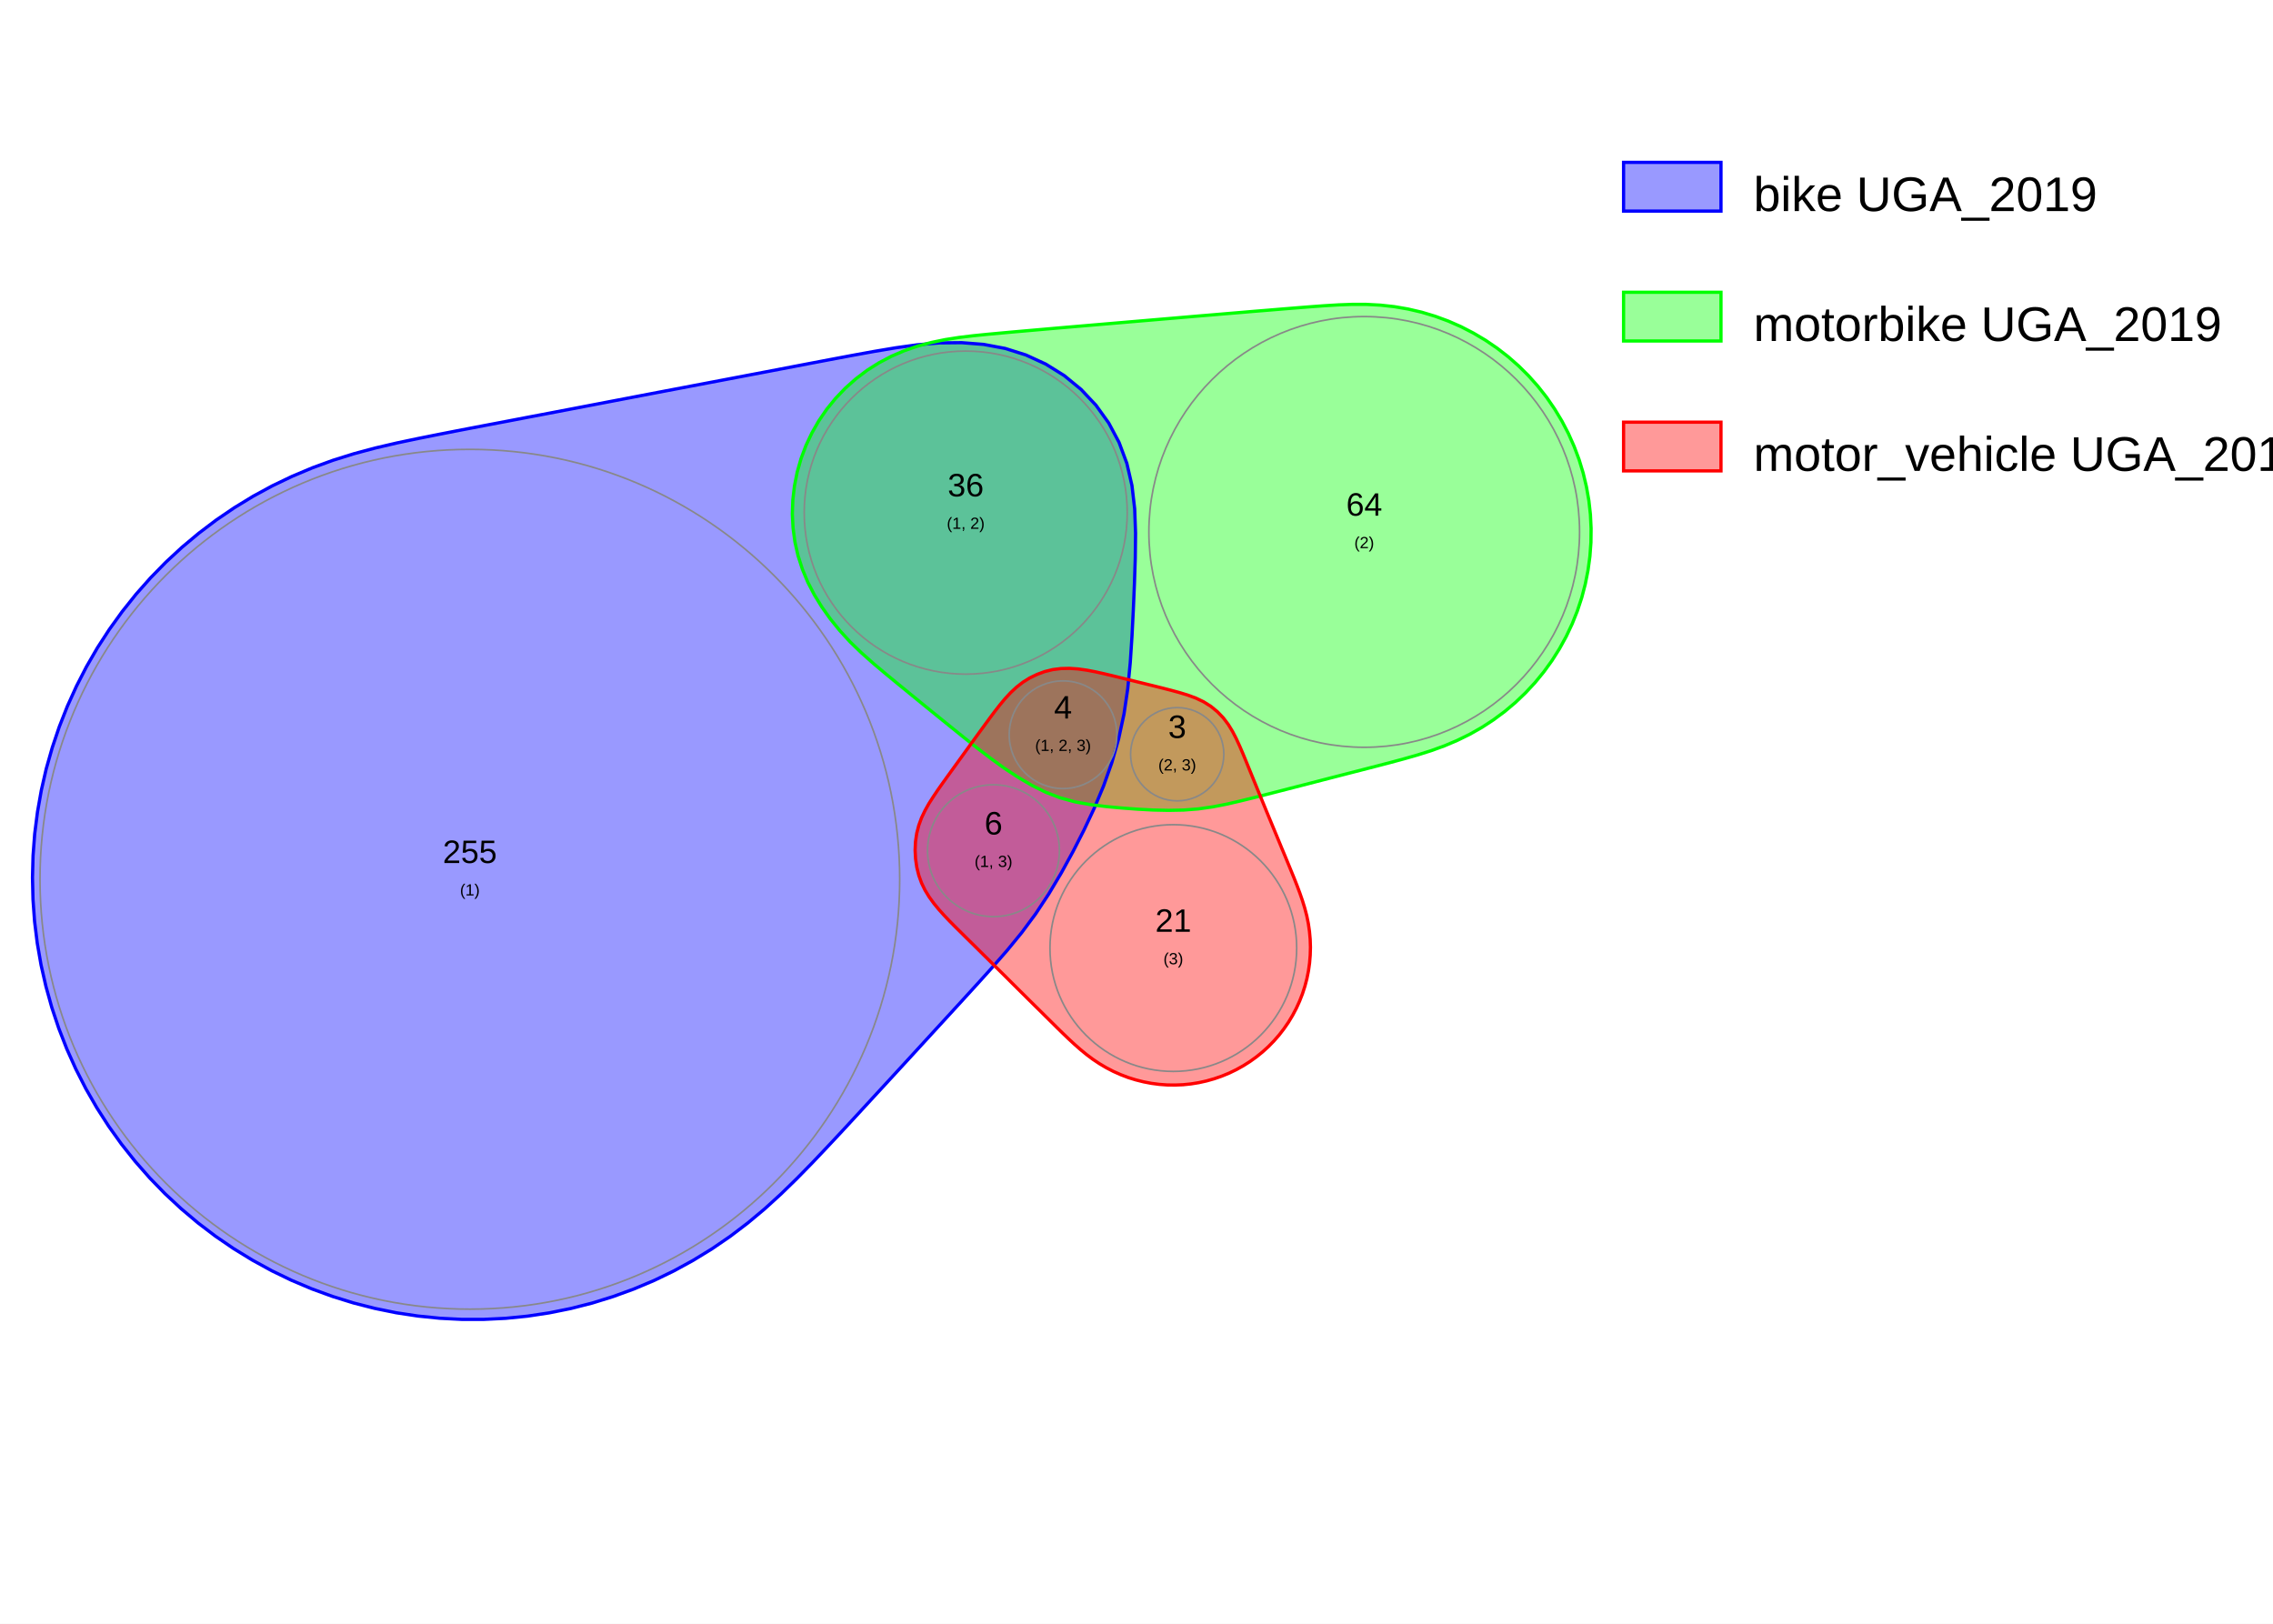
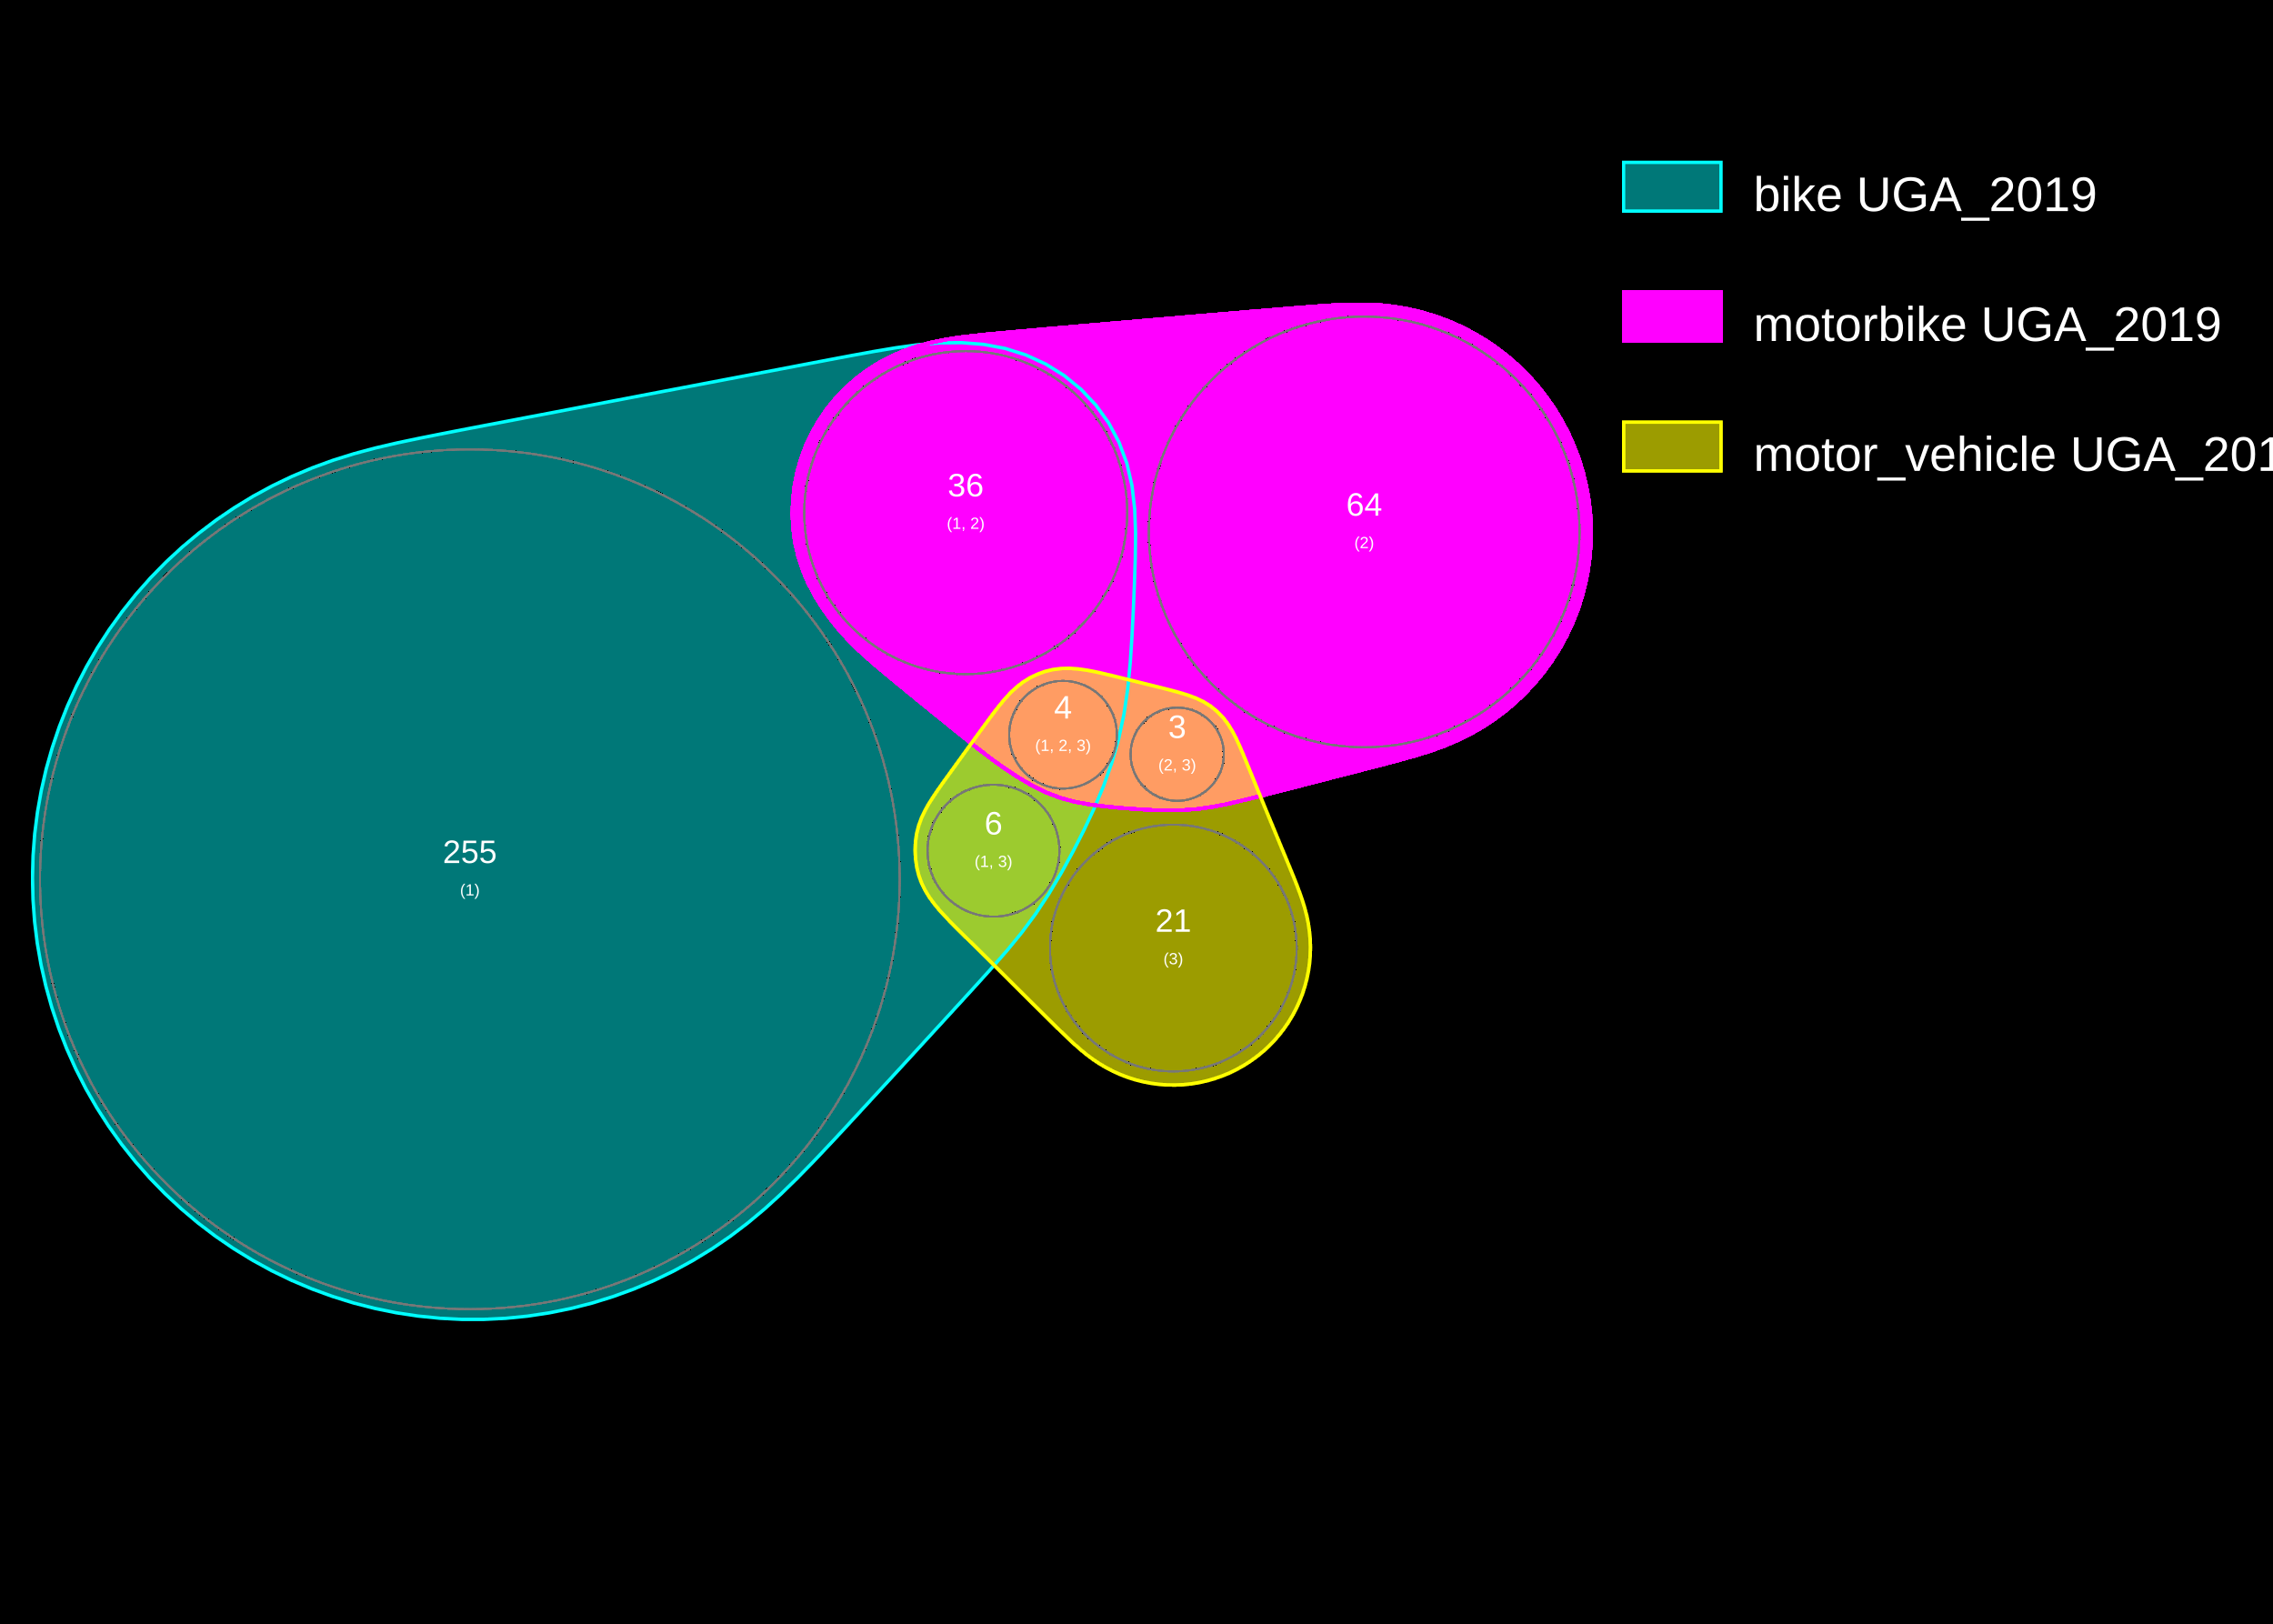
- <svg xmlns="http://www.w3.org/2000/svg" xmlns:xlink="http://www.w3.org/1999/xlink" width="700" height="500">
-   <defs>
-     <style type="text/css">
+ <svg xmlns="http://www.w3.org/2000/svg" xmlns:xlink="http://www.w3.org/1999/xlink" width="700" height="500" version="1.1" id="svg901">
+   <defs id="defs824">
+     <style type="text/css" id="style813">
  .borderLine {
	   stroke: none;
	   fill-opacity:  0.4 ;
  }
  .outLine {
	   stroke-width:  1 ;
	   fill: none;
  }
  .circle {
	   stroke: #888888;
	   stroke-width: 0.5;
	   fill: none;
    pointer-events: all;
  }
  .nLabel {
	   font-family: Arial;
    pointer-events: none;
	   font-size: 10px;
	   text-anchor: middle;
	   alignment-baseline: central;
  }
  .belong {
	   font-family: Arial;
    pointer-events: none;
	   font-size: 5px;
	   text-anchor: middle;
	   alignment-baseline: central;
  }
  .legend {
    font-family: Arial;
    font-size: 15px;
  }
  #legendBox {
    display:  inline ;
  }
  .p0{
    stroke: none;
    fill:  #00F ;
  }
  .q0{
    fill: none;
    stroke:  #00F ;
  }
  .p1{
    stroke: none;
    fill:  #0F0 ;
  }
  .q1{
    fill: none;
    stroke:  #0F0 ;
  }
  .p2{
    stroke: none;
    fill:  #F00 ;
  }
  .q2{
    fill: none;
    stroke:  #F00 ;
  }
- 
</style>
    <symbol id="bl0">
-       <path d="M 264.13 343.13 L 259.50 348.14 L 254.84 353.12 L 250.15 358.07 L 245.38 362.94 L 240.50 367.69 L 235.47 372.27 L 230.26 376.62 L 224.85 380.73 L 219.25 384.56 L 213.47 388.10 L 207.53 391.35 L 201.43 394.30 L 195.19 396.93 L 188.82 399.25 L 182.35 401.26 L 175.79 402.93 L 169.15 404.27 L 162.46 405.28 L 155.73 405.95 L 148.97 406.28 L 142.21 406.28 L 135.46 405.93 L 128.72 405.25 L 122.03 404.24 L 115.40 402.89 L 108.84 401.21 L 102.37 399.20 L 96.01 396.88 L 89.77 394.24 L 83.67 391.29 L 77.73 388.03 L 71.95 384.49 L 66.36 380.67 L 60.97 376.57 L 55.79 372.20 L 50.83 367.59 L 46.11 362.73 L 41.64 357.64 L 37.42 352.33 L 33.48 346.82 L 29.81 341.11 L 26.43 335.23 L 23.35 329.19 L 20.57 323.00 L 18.11 316.69 L 15.96 310.26 L 14.14 303.73 L 12.64 297.13 L 11.48 290.46 L 10.65 283.74 L 10.16 276.99 L 10.00 270.22 L 10.18 263.46 L 10.69 256.71 L 11.55 249.99 L 12.73 243.32 L 14.24 236.73 L 16.09 230.22 L 18.25 223.81 L 20.73 217.51 L 23.52 211.35 L 26.61 205.33 L 30.00 199.47 L 33.68 193.80 L 37.64 188.31 L 41.86 183.02 L 46.34 177.96 L 51.06 173.13 L 56.02 168.54 L 61.20 164.21 L 66.59 160.13 L 72.18 156.33 L 77.95 152.81 L 83.90 149.58 L 90.00 146.66 L 96.23 144.04 L 102.59 141.72 L 109.05 139.70 L 115.59 137.95 L 122.19 136.41 L 128.84 135.01 L 135.50 133.68 L 142.17 132.38 L 148.85 131.10 L 155.53 129.83 L 162.22 128.55 L 168.91 127.28 L 175.60 126.00 L 182.29 124.72 L 188.97 123.44 L 195.66 122.16 L 202.34 120.88 L 209.02 119.61 L 215.70 118.34 L 222.38 117.07 L 229.05 115.80 L 235.73 114.53 L 242.41 113.25 L 249.09 111.97 L 255.77 110.70 L 262.46 109.44 L 269.16 108.22 L 275.87 107.09 L 282.61 106.16 L 289.38 105.59 L 296.17 105.52 L 302.92 106.05 L 309.54 107.29 L 315.95 109.31 L 322.05 112.11 L 327.74 115.65 L 332.93 119.91 L 337.53 124.80 L 341.45 130.26 L 344.63 136.23 L 347.02 142.66 L 348.60 149.49 L 349.44 156.68 L 349.71 164.17 L 349.62 171.90 L 349.36 179.82 L 349.02 187.85 L 348.61 195.94 L 348.08 204.02 L 347.31 212.02 L 346.15 219.87 L 344.50 227.51 L 342.38 234.90 L 339.86 242.02 L 336.99 248.88 L 333.84 255.57 L 330.46 262.20 L 326.85 268.78 L 323.01 275.23 L 318.95 281.39 L 314.68 287.15 L 310.23 292.58 L 305.69 297.78 L 301.09 302.88 L 296.48 307.93 L 291.86 312.97 L 287.24 318.00 L 282.62 323.04 L 278.00 328.07 L 273.37 333.10 L 268.75 338.11 Z" />
+       <path d="M 264.13 343.13 L 259.50 348.14 L 254.84 353.12 L 250.15 358.07 L 245.38 362.94 L 240.50 367.69 L 235.47 372.27 L 230.26 376.62 L 224.85 380.73 L 219.25 384.56 L 213.47 388.10 L 207.53 391.35 L 201.43 394.30 L 195.19 396.93 L 188.82 399.25 L 182.35 401.26 L 175.79 402.93 L 169.15 404.27 L 162.46 405.28 L 155.73 405.95 L 148.97 406.28 L 142.21 406.28 L 135.46 405.93 L 128.72 405.25 L 122.03 404.24 L 115.40 402.89 L 108.84 401.21 L 102.37 399.20 L 96.01 396.88 L 89.77 394.24 L 83.67 391.29 L 77.73 388.03 L 71.95 384.49 L 66.36 380.67 L 60.97 376.57 L 55.79 372.20 L 50.83 367.59 L 46.11 362.73 L 41.64 357.64 L 37.42 352.33 L 33.48 346.82 L 29.81 341.11 L 26.43 335.23 L 23.35 329.19 L 20.57 323.00 L 18.11 316.69 L 15.96 310.26 L 14.14 303.73 L 12.64 297.13 L 11.48 290.46 L 10.65 283.74 L 10.16 276.99 L 10.00 270.22 L 10.18 263.46 L 10.69 256.71 L 11.55 249.99 L 12.73 243.32 L 14.24 236.73 L 16.09 230.22 L 18.25 223.81 L 20.73 217.51 L 23.52 211.35 L 26.61 205.33 L 30.00 199.47 L 33.68 193.80 L 37.64 188.31 L 41.86 183.02 L 46.34 177.96 L 51.06 173.13 L 56.02 168.54 L 61.20 164.21 L 66.59 160.13 L 72.18 156.33 L 77.95 152.81 L 83.90 149.58 L 90.00 146.66 L 96.23 144.04 L 102.59 141.72 L 109.05 139.70 L 115.59 137.95 L 122.19 136.41 L 128.84 135.01 L 135.50 133.68 L 142.17 132.38 L 148.85 131.10 L 155.53 129.83 L 162.22 128.55 L 168.91 127.28 L 175.60 126.00 L 182.29 124.72 L 188.97 123.44 L 195.66 122.16 L 202.34 120.88 L 209.02 119.61 L 215.70 118.34 L 222.38 117.07 L 229.05 115.80 L 235.73 114.53 L 242.41 113.25 L 249.09 111.97 L 255.77 110.70 L 262.46 109.44 L 269.16 108.22 L 275.87 107.09 L 282.61 106.16 L 289.38 105.59 L 296.17 105.52 L 302.92 106.05 L 309.54 107.29 L 315.95 109.31 L 322.05 112.11 L 327.74 115.65 L 332.93 119.91 L 337.53 124.80 L 341.45 130.26 L 344.63 136.23 L 347.02 142.66 L 348.60 149.49 L 349.44 156.68 L 349.71 164.17 L 349.62 171.90 L 349.36 179.82 L 349.02 187.85 L 348.61 195.94 L 348.08 204.02 L 347.31 212.02 L 346.15 219.87 L 344.50 227.51 L 342.38 234.90 L 339.86 242.02 L 336.99 248.88 L 333.84 255.57 L 330.46 262.20 L 326.85 268.78 L 323.01 275.23 L 318.95 281.39 L 314.68 287.15 L 310.23 292.58 L 305.69 297.78 L 301.09 302.88 L 296.48 307.93 L 291.86 312.97 L 287.24 318.00 L 282.62 323.04 L 278.00 328.07 L 273.37 333.10 L 268.75 338.11 Z" id="path815" />
    </symbol>
    <symbol id="bl1">
-       <path d="M 407.30 240.19 L 403.11 241.28 L 398.90 242.36 L 394.70 243.44 L 390.49 244.52 L 386.28 245.59 L 382.05 246.63 L 377.80 247.62 L 373.47 248.46 L 369.05 249.09 L 364.51 249.44 L 359.85 249.53 L 355.10 249.43 L 350.29 249.17 L 345.46 248.81 L 340.61 248.36 L 335.81 247.77 L 331.08 246.92 L 326.48 245.67 L 322.02 243.95 L 317.70 241.80 L 313.47 239.31 L 309.31 236.57 L 305.21 233.61 L 301.13 230.49 L 297.08 227.28 L 293.05 224.03 L 289.01 220.76 L 284.98 217.49 L 280.95 214.20 L 276.93 210.92 L 272.93 207.63 L 269.01 204.33 L 265.25 200.99 L 261.75 197.60 L 258.57 194.12 L 255.70 190.57 L 253.11 186.93 L 250.79 183.17 L 248.78 179.29 L 247.10 175.27 L 245.77 171.13 L 244.81 166.90 L 244.23 162.61 L 244.01 158.28 L 244.16 153.96 L 244.66 149.65 L 245.50 145.41 L 246.68 141.25 L 248.20 137.20 L 250.04 133.30 L 252.18 129.56 L 254.62 126.00 L 257.34 122.65 L 260.33 119.53 L 263.56 116.66 L 267.01 114.05 L 270.67 111.73 L 274.50 109.71 L 278.49 107.99 L 282.59 106.58 L 286.80 105.46 L 291.06 104.58 L 295.36 103.91 L 299.68 103.39 L 304.01 102.95 L 308.34 102.55 L 312.66 102.16 L 316.99 101.78 L 321.32 101.40 L 325.64 101.02 L 329.97 100.65 L 334.29 100.28 L 338.61 99.91 L 342.94 99.54 L 347.28 99.17 L 351.61 98.80 L 355.95 98.43 L 360.29 98.06 L 364.63 97.69 L 368.96 97.32 L 373.30 96.96 L 377.63 96.59 L 381.96 96.23 L 386.29 95.86 L 390.62 95.51 L 394.94 95.15 L 399.26 94.80 L 403.57 94.46 L 407.89 94.14 L 412.20 93.88 L 416.51 93.72 L 420.82 93.73 L 425.13 93.96 L 429.41 94.43 L 433.65 95.16 L 437.85 96.14 L 441.97 97.38 L 446.02 98.87 L 449.96 100.60 L 453.79 102.58 L 457.50 104.78 L 461.06 107.21 L 464.47 109.85 L 467.72 112.71 L 470.78 115.75 L 473.66 118.99 L 476.33 122.39 L 478.78 125.96 L 481.02 129.67 L 483.02 133.51 L 484.78 137.47 L 486.30 141.52 L 487.56 145.66 L 488.56 149.87 L 489.31 154.13 L 489.79 158.42 L 490.00 162.73 L 489.95 167.04 L 489.63 171.35 L 489.05 175.62 L 488.21 179.86 L 487.12 184.03 L 485.77 188.12 L 484.17 192.12 L 482.33 196.01 L 480.26 199.77 L 477.96 203.41 L 475.44 206.89 L 472.72 210.21 L 469.80 213.35 L 466.69 216.32 L 463.40 219.09 L 459.95 221.65 L 456.35 224.00 L 452.61 226.12 L 448.75 228.01 L 444.78 229.69 L 440.73 231.16 L 436.61 232.46 L 432.45 233.65 L 428.27 234.78 L 424.09 235.87 L 419.90 236.95 L 415.70 238.03 L 411.50 239.11 Z" />
+       <path d="M 407.30 240.19 L 403.11 241.28 L 398.90 242.36 L 394.70 243.44 L 390.49 244.52 L 386.28 245.59 L 382.05 246.63 L 377.80 247.62 L 373.47 248.46 L 369.05 249.09 L 364.51 249.44 L 359.85 249.53 L 355.10 249.43 L 350.29 249.17 L 345.46 248.81 L 340.61 248.36 L 335.81 247.77 L 331.08 246.92 L 326.48 245.67 L 322.02 243.95 L 317.70 241.80 L 313.47 239.31 L 309.31 236.57 L 305.21 233.61 L 301.13 230.49 L 297.08 227.28 L 293.05 224.03 L 289.01 220.76 L 284.98 217.49 L 280.95 214.20 L 276.93 210.92 L 272.93 207.63 L 269.01 204.33 L 265.25 200.99 L 261.75 197.60 L 258.57 194.12 L 255.70 190.57 L 253.11 186.93 L 250.79 183.17 L 248.78 179.29 L 247.10 175.27 L 245.77 171.13 L 244.81 166.90 L 244.23 162.61 L 244.01 158.28 L 244.16 153.96 L 244.66 149.65 L 245.50 145.41 L 246.68 141.25 L 248.20 137.20 L 250.04 133.30 L 252.18 129.56 L 254.62 126.00 L 257.34 122.65 L 260.33 119.53 L 263.56 116.66 L 267.01 114.05 L 270.67 111.73 L 274.50 109.71 L 278.49 107.99 L 282.59 106.58 L 286.80 105.46 L 291.06 104.58 L 295.36 103.91 L 299.68 103.39 L 304.01 102.95 L 308.34 102.55 L 312.66 102.16 L 316.99 101.78 L 321.32 101.40 L 325.64 101.02 L 329.97 100.65 L 334.29 100.28 L 338.61 99.91 L 342.94 99.54 L 347.28 99.17 L 351.61 98.80 L 355.95 98.43 L 360.29 98.06 L 364.63 97.69 L 368.96 97.32 L 373.30 96.96 L 377.63 96.59 L 381.96 96.23 L 386.29 95.86 L 390.62 95.51 L 394.94 95.15 L 399.26 94.80 L 403.57 94.46 L 407.89 94.14 L 412.20 93.88 L 416.51 93.72 L 420.82 93.73 L 425.13 93.96 L 429.41 94.43 L 433.65 95.16 L 437.85 96.14 L 441.97 97.38 L 446.02 98.87 L 449.96 100.60 L 453.79 102.58 L 457.50 104.78 L 461.06 107.21 L 464.47 109.85 L 467.72 112.71 L 470.78 115.75 L 473.66 118.99 L 476.33 122.39 L 478.78 125.96 L 481.02 129.67 L 483.02 133.51 L 484.78 137.47 L 486.30 141.52 L 487.56 145.66 L 488.56 149.87 L 489.31 154.13 L 489.79 158.42 L 490.00 162.73 L 489.95 167.04 L 489.63 171.35 L 489.05 175.62 L 488.21 179.86 L 487.12 184.03 L 485.77 188.12 L 484.17 192.12 L 482.33 196.01 L 480.26 199.77 L 477.96 203.41 L 475.44 206.89 L 472.72 210.21 L 469.80 213.35 L 466.69 216.32 L 463.40 219.09 L 459.95 221.65 L 456.35 224.00 L 452.61 226.12 L 448.75 228.01 L 444.78 229.69 L 440.73 231.16 L 436.61 232.46 L 432.45 233.65 L 428.27 234.78 L 424.09 235.87 L 419.90 236.95 L 415.70 238.03 L 411.50 239.11 Z" id="path818" />
    </symbol>
    <symbol id="bl2">
-       <path d="M 403.49 289.24 L 403.57 291.68 L 403.50 294.12 L 403.30 296.55 L 402.96 298.96 L 402.48 301.35 L 401.86 303.71 L 401.11 306.03 L 400.22 308.30 L 399.21 310.51 L 398.07 312.67 L 396.81 314.76 L 395.43 316.76 L 393.94 318.69 L 392.34 320.52 L 390.64 322.27 L 388.83 323.91 L 386.93 325.45 L 384.94 326.88 L 382.87 328.19 L 380.73 329.38 L 378.52 330.45 L 376.25 331.38 L 373.94 332.18 L 371.58 332.85 L 369.19 333.38 L 366.78 333.77 L 364.34 334.02 L 361.90 334.12 L 359.45 334.09 L 357.01 333.91 L 354.57 333.59 L 352.17 333.13 L 349.78 332.53 L 347.43 331.80 L 345.13 330.92 L 342.88 329.92 L 340.70 328.79 L 338.59 327.54 L 336.55 326.18 L 334.59 324.71 L 332.70 323.16 L 330.86 321.54 L 329.06 319.87 L 327.29 318.17 L 325.54 316.46 L 323.80 314.73 L 322.06 313.01 L 320.32 311.28 L 318.58 309.57 L 316.84 307.85 L 315.10 306.12 L 313.36 304.40 L 311.62 302.67 L 309.88 300.93 L 308.13 299.20 L 306.39 297.48 L 304.65 295.75 L 302.90 294.03 L 301.16 292.30 L 299.41 290.57 L 297.66 288.85 L 295.92 287.12 L 294.17 285.39 L 292.45 283.65 L 290.76 281.88 L 289.13 280.06 L 287.58 278.17 L 286.15 276.20 L 284.88 274.12 L 283.81 271.92 L 282.96 269.57 L 282.34 267.08 L 281.96 264.47 L 281.82 261.80 L 281.94 259.16 L 282.32 256.60 L 282.95 254.15 L 283.81 251.81 L 284.88 249.57 L 286.10 247.40 L 287.44 245.30 L 288.83 243.23 L 290.27 241.19 L 291.72 239.17 L 293.18 237.15 L 294.64 235.13 L 296.10 233.11 L 297.56 231.09 L 299.03 229.06 L 300.49 227.04 L 301.96 225.02 L 303.43 223.01 L 304.90 221.01 L 306.40 219.01 L 307.94 217.04 L 309.54 215.12 L 311.24 213.29 L 313.06 211.59 L 315.02 210.07 L 317.12 208.76 L 319.37 207.67 L 321.72 206.80 L 324.19 206.19 L 326.75 205.87 L 329.37 205.81 L 332.02 205.99 L 334.66 206.36 L 337.29 206.86 L 339.90 207.44 L 342.51 208.06 L 345.11 208.70 L 347.71 209.34 L 350.31 209.98 L 352.91 210.62 L 355.51 211.26 L 358.11 211.91 L 360.69 212.57 L 363.26 213.27 L 365.81 214.05 L 368.30 214.97 L 370.68 216.11 L 372.92 217.52 L 374.95 219.19 L 376.74 221.06 L 378.27 223.09 L 379.57 225.22 L 380.71 227.42 L 381.74 229.66 L 382.71 231.91 L 383.64 234.17 L 384.57 236.44 L 385.49 238.70 L 386.41 240.96 L 387.33 243.22 L 388.26 245.49 L 389.19 247.75 L 390.12 250.02 L 391.06 252.29 L 392.00 254.56 L 392.94 256.83 L 393.88 259.10 L 394.81 261.36 L 395.75 263.61 L 396.68 265.87 L 397.61 268.13 L 398.54 270.40 L 399.43 272.67 L 400.29 274.96 L 401.09 277.27 L 401.81 279.61 L 402.43 281.98 L 402.92 284.39 L 403.27 286.81 Z" />
+       <path d="M 403.49 289.24 L 403.57 291.68 L 403.50 294.12 L 403.30 296.55 L 402.96 298.96 L 402.48 301.35 L 401.86 303.71 L 401.11 306.03 L 400.22 308.30 L 399.21 310.51 L 398.07 312.67 L 396.81 314.76 L 395.43 316.76 L 393.94 318.69 L 392.34 320.52 L 390.64 322.27 L 388.83 323.91 L 386.93 325.45 L 384.94 326.88 L 382.87 328.19 L 380.73 329.38 L 378.52 330.45 L 376.25 331.38 L 373.94 332.18 L 371.58 332.85 L 369.19 333.38 L 366.78 333.77 L 364.34 334.02 L 361.90 334.12 L 359.45 334.09 L 357.01 333.91 L 354.57 333.59 L 352.17 333.13 L 349.78 332.53 L 347.43 331.80 L 345.13 330.92 L 342.88 329.92 L 340.70 328.79 L 338.59 327.54 L 336.55 326.18 L 334.59 324.71 L 332.70 323.16 L 330.86 321.54 L 329.06 319.87 L 327.29 318.17 L 325.54 316.46 L 323.80 314.73 L 322.06 313.01 L 320.32 311.28 L 318.58 309.57 L 316.84 307.85 L 315.10 306.12 L 313.36 304.40 L 311.62 302.67 L 309.88 300.93 L 308.13 299.20 L 306.39 297.48 L 304.65 295.75 L 302.90 294.03 L 301.16 292.30 L 299.41 290.57 L 297.66 288.85 L 295.92 287.12 L 294.17 285.39 L 292.45 283.65 L 290.76 281.88 L 289.13 280.06 L 287.58 278.17 L 286.15 276.20 L 284.88 274.12 L 283.81 271.92 L 282.96 269.57 L 282.34 267.08 L 281.96 264.47 L 281.82 261.80 L 281.94 259.16 L 282.32 256.60 L 282.95 254.15 L 283.81 251.81 L 284.88 249.57 L 286.10 247.40 L 287.44 245.30 L 288.83 243.23 L 290.27 241.19 L 291.72 239.17 L 293.18 237.15 L 294.64 235.13 L 296.10 233.11 L 297.56 231.09 L 299.03 229.06 L 300.49 227.04 L 301.96 225.02 L 303.43 223.01 L 304.90 221.01 L 306.40 219.01 L 307.94 217.04 L 309.54 215.12 L 311.24 213.29 L 313.06 211.59 L 315.02 210.07 L 317.12 208.76 L 319.37 207.67 L 321.72 206.80 L 324.19 206.19 L 326.75 205.87 L 329.37 205.81 L 332.02 205.99 L 334.66 206.36 L 337.29 206.86 L 339.90 207.44 L 342.51 208.06 L 345.11 208.70 L 347.71 209.34 L 350.31 209.98 L 352.91 210.62 L 355.51 211.26 L 358.11 211.91 L 360.69 212.57 L 363.26 213.27 L 365.81 214.05 L 368.30 214.97 L 370.68 216.11 L 372.92 217.52 L 374.95 219.19 L 376.74 221.06 L 378.27 223.09 L 379.57 225.22 L 380.71 227.42 L 381.74 229.66 L 382.71 231.91 L 383.64 234.17 L 384.57 236.44 L 385.49 238.70 L 386.41 240.96 L 387.33 243.22 L 388.26 245.49 L 389.19 247.75 L 390.12 250.02 L 391.06 252.29 L 392.00 254.56 L 392.94 256.83 L 393.88 259.10 L 394.81 261.36 L 395.75 263.61 L 396.68 265.87 L 397.61 268.13 L 398.54 270.40 L 399.43 272.67 L 400.29 274.96 L 401.09 277.27 L 401.81 279.61 L 402.43 281.98 L 402.92 284.39 L 403.27 286.81 Z" id="path821" />
    </symbol>
+     <filter style="color-interpolation-filters:sRGB;" id="filter907" x="-0.002" y="-0.005" width="1.002" height="1.005">
+       <feColorMatrix values="0 0 -1 0 1 0 -1 0 0 1 -1 0 0 0 1 0.21 0.72 0.07 1 0 " result="color2" id="feColorMatrix905" />
+     </filter>
+     <filter style="color-interpolation-filters:sRGB;" id="filter911" x="0" y="0" width="1" height="1">
+       <feColorMatrix values="0 0 -1 0 1 0 -1 0 0 1 -1 0 0 0 1 0.21 0.72 0.07 1 0 " result="color2" id="feColorMatrix909" />
+     </filter>
+     <filter style="color-interpolation-filters:sRGB;" id="filter915" x="0" y="0" width="1" height="1">
+       <feColorMatrix values="0 0 -1 0 1 0 -1 0 0 1 -1 0 0 0 1 0.21 0.72 0.07 1 0 " result="color2" id="feColorMatrix913" />
+     </filter>
+     <filter style="color-interpolation-filters:sRGB;" id="filter919" x="-0.006" y="-0.006" width="1.012" height="1.012">
+       <feColorMatrix values="0 0 -1 0 1 0 -1 0 0 1 -1 0 0 0 1 0.21 0.72 0.07 1 0 " result="color2" id="feColorMatrix917" />
+     </filter>
+     <filter style="color-interpolation-filters:sRGB;" id="filter923" x="0" y="0" width="1" height="1">
+       <feColorMatrix values="0 0 -1 0 1 0 -1 0 0 1 -1 0 0 0 1 0.21 0.72 0.07 1 0 " result="color2" id="feColorMatrix921" />
+     </filter>
+     <filter style="color-interpolation-filters:sRGB;" id="filter927" x="0" y="0" width="1" height="1">
+       <feColorMatrix values="0 0 -1 0 1 0 -1 0 0 1 -1 0 0 0 1 0.21 0.72 0.07 1 0 " result="color2" id="feColorMatrix925" />
+     </filter>
+     <filter style="color-interpolation-filters:sRGB;" id="filter931" x="-0.003" y="-0.003" width="1.007" height="1.007">
+       <feColorMatrix values="0 0 -1 0 1 0 -1 0 0 1 -1 0 0 0 1 0.21 0.72 0.07 1 0 " result="color2" id="feColorMatrix929" />
+     </filter>
+     <filter style="color-interpolation-filters:sRGB;" id="filter935" x="0" y="0" width="1" height="1">
+       <feColorMatrix values="0 0 -1 0 1 0 -1 0 0 1 -1 0 0 0 1 0.21 0.72 0.07 1 0 " result="color2" id="feColorMatrix933" />
+     </filter>
+     <filter style="color-interpolation-filters:sRGB;" id="filter939" x="0" y="0" width="1" height="1">
+       <feColorMatrix values="0 0 -1 0 1 0 -1 0 0 1 -1 0 0 0 1 0.21 0.72 0.07 1 0 " result="color2" id="feColorMatrix937" />
+     </filter>
+     <filter style="color-interpolation-filters:sRGB;" id="filter943" x="-0.009" y="-0.009" width="1.017" height="1.017">
+       <feColorMatrix values="0 0 -1 0 1 0 -1 0 0 1 -1 0 0 0 1 0.21 0.72 0.07 1 0 " result="color2" id="feColorMatrix941" />
+     </filter>
+     <filter style="color-interpolation-filters:sRGB;" id="filter947" x="0" y="0" width="1" height="1">
+       <feColorMatrix values="0 0 -1 0 1 0 -1 0 0 1 -1 0 0 0 1 0.21 0.72 0.07 1 0 " result="color2" id="feColorMatrix945" />
+     </filter>
+     <filter style="color-interpolation-filters:sRGB;" id="filter951" x="0" y="0" width="1" height="1">
+       <feColorMatrix values="0 0 -1 0 1 0 -1 0 0 1 -1 0 0 0 1 0.21 0.72 0.07 1 0 " result="color2" id="feColorMatrix949" />
+     </filter>
+     <filter style="color-interpolation-filters:sRGB;" id="filter955" x="-0.002" y="-0.002" width="1.004" height="1.004">
+       <feColorMatrix values="0 0 -1 0 1 0 -1 0 0 1 -1 0 0 0 1 0.21 0.72 0.07 1 0 " result="color2" id="feColorMatrix953" />
+     </filter>
+     <filter style="color-interpolation-filters:sRGB;" id="filter959" x="0" y="0" width="1" height="1">
+       <feColorMatrix values="0 0 -1 0 1 0 -1 0 0 1 -1 0 0 0 1 0.21 0.72 0.07 1 0 " result="color2" id="feColorMatrix957" />
+     </filter>
+     <filter style="color-interpolation-filters:sRGB;" id="filter963" x="0" y="0" width="1" height="1">
+       <feColorMatrix values="0 0 -1 0 1 0 -1 0 0 1 -1 0 0 0 1 0.21 0.72 0.07 1 0 " result="color2" id="feColorMatrix961" />
+     </filter>
+     <filter style="color-interpolation-filters:sRGB;" id="filter967" x="-0.008" y="-0.008" width="1.015" height="1.015">
+       <feColorMatrix values="0 0 -1 0 1 0 -1 0 0 1 -1 0 0 0 1 0.21 0.72 0.07 1 0 " result="color2" id="feColorMatrix965" />
+     </filter>
+     <filter style="color-interpolation-filters:sRGB;" id="filter971" x="0" y="0" width="1" height="1">
+       <feColorMatrix values="0 0 -1 0 1 0 -1 0 0 1 -1 0 0 0 1 0.21 0.72 0.07 1 0 " result="color2" id="feColorMatrix969" />
+     </filter>
+     <filter style="color-interpolation-filters:sRGB;" id="filter975" x="0" y="0" width="1" height="1">
+       <feColorMatrix values="0 0 -1 0 1 0 -1 0 0 1 -1 0 0 0 1 0.21 0.72 0.07 1 0 " result="color2" id="feColorMatrix973" />
+     </filter>
+     <filter style="color-interpolation-filters:sRGB;" id="filter979" x="-0.003" y="-0.003" width="1.005" height="1.005">
+       <feColorMatrix values="0 0 -1 0 1 0 -1 0 0 1 -1 0 0 0 1 0.21 0.72 0.07 1 0 " result="color2" id="feColorMatrix977" />
+     </filter>
+     <filter style="color-interpolation-filters:sRGB;" id="filter983" x="0" y="0" width="1" height="1">
+       <feColorMatrix values="0 0 -1 0 1 0 -1 0 0 1 -1 0 0 0 1 0.21 0.72 0.07 1 0 " result="color2" id="feColorMatrix981" />
+     </filter>
+     <filter style="color-interpolation-filters:sRGB;" id="filter987" x="0" y="0" width="1" height="1">
+       <feColorMatrix values="0 0 -1 0 1 0 -1 0 0 1 -1 0 0 0 1 0.21 0.72 0.07 1 0 " result="color2" id="feColorMatrix985" />
+     </filter>
+     <filter style="color-interpolation-filters:sRGB;" id="filter991" x="-0.001" y="-0.001" width="1.002" height="1.002">
+       <feColorMatrix values="0 0 -1 0 1 0 -1 0 0 1 -1 0 0 0 1 0.21 0.72 0.07 1 0 " result="color2" id="feColorMatrix989" />
+     </filter>
+     <filter style="color-interpolation-filters:sRGB;" id="filter995" x="-0.004" y="-0.004" width="1.008" height="1.008">
+       <feColorMatrix values="0 0 -1 0 1 0 -1 0 0 1 -1 0 0 0 1 0.21 0.72 0.07 1 0 " result="color2" id="feColorMatrix993" />
+     </filter>
+     <filter style="color-interpolation-filters:sRGB;" id="filter999" x="-0.002" y="-0.003" width="1.004" height="1.006">
+       <feColorMatrix values="0 0 -1 0 1 0 -1 0 0 1 -1 0 0 0 1 0.21 0.72 0.07 1 0 " result="color2" id="feColorMatrix997" />
+     </filter>
+     <filter style="color-interpolation-filters:sRGB;" id="filter1003" x="-0.001" y="-0.002" width="1.003" height="1.003">
+       <feColorMatrix values="0 0 -1 0 1 0 -1 0 0 1 -1 0 0 0 1 0.21 0.72 0.07 1 0 " result="color2" id="feColorMatrix1001" />
+     </filter>
+     <filter style="color-interpolation-filters:sRGB;" id="filter1007" x="0" y="0" width="1" height="1">
+       <feColorMatrix values="0 0 -1 0 1 0 -1 0 0 1 -1 0 0 0 1 0.21 0.72 0.07 1 0 " result="color2" id="feColorMatrix1005" />
+     </filter>
+     <filter style="color-interpolation-filters:sRGB;" id="filter1011" x="0" y="0" width="1" height="1">
+       <feColorMatrix values="0 0 -1 0 1 0 -1 0 0 1 -1 0 0 0 1 0.21 0.72 0.07 1 0 " result="color2" id="feColorMatrix1009" />
+     </filter>
+     <filter style="color-interpolation-filters:sRGB;" id="filter1015" x="0" y="0" width="1" height="1">
+       <feColorMatrix values="0 0 -1 0 1 0 -1 0 0 1 -1 0 0 0 1 0.21 0.72 0.07 1 0 " result="color2" id="feColorMatrix1013" />
+     </filter>
+     <filter style="color-interpolation-filters:sRGB;" id="filter1019" x="0" y="0" width="1" height="1">
+       <feColorMatrix values="0 0 -1 0 1 0 -1 0 0 1 -1 0 0 0 1 0.21 0.72 0.07 1 0 " result="color2" id="feColorMatrix1017" />
+     </filter>
  </defs>
-   <rect width="700" height="500" style="fill:#fff;stroke-width:0" />
-   <use class="p0 borderLine" xlink:href="#bl0" />
-   <use class="p1 borderLine" xlink:href="#bl1" />
-   <use class="p2 borderLine" xlink:href="#bl2" />
-   <use class="q0 outLine" xlink:href="#bl0" />
-   <use class="q1 outLine" xlink:href="#bl1" />
-   <use class="q2 outLine" xlink:href="#bl2" />
-   <circle class="circle" cx="144.696" cy="270.753" r="132.376" />
-   <text class="nLabel" x="144.70" y="265.75">255</text>
-   <text class="belong" x="144.70" y="275.75">(1)</text>
-   <circle class="circle" cx="297.407" cy="157.85" r="49.738" />
-   <text class="nLabel" x="297.41" y="152.85">36</text>
-   <text class="belong" x="297.41" y="162.85">(1, 2)</text>
-   <circle class="circle" cx="327.378" cy="226.248" r="16.579" />
-   <text class="nLabel" x="327.38" y="221.25">4</text>
-   <text class="belong" x="327.38" y="231.25">(1, 2, 3)</text>
-   <circle class="circle" cx="420.129" cy="163.8" r="66.317" />
-   <text class="nLabel" x="420.13" y="158.80">64</text>
-   <text class="belong" x="420.13" y="168.80">(2)</text>
-   <circle class="circle" cx="362.537" cy="232.252" r="14.358" />
-   <text class="nLabel" x="362.54" y="227.25">3</text>
-   <text class="belong" x="362.54" y="237.25">(2, 3)</text>
-   <circle class="circle" cx="361.341" cy="291.933" r="37.988" />
-   <text class="nLabel" x="361.34" y="286.93">21</text>
-   <text class="belong" x="361.34" y="296.93">(3)</text>
-   <circle class="circle" cx="305.956" cy="261.957" r="20.305" />
-   <text class="nLabel" x="305.96" y="256.96">6</text>
-   <text class="belong" x="305.96" y="266.96">(1, 3)</text>
-   <g id="legendBox">
-     <rect class="p0 borderLine" x="500.00" y="50.00" width="30.00" height="15.00" />
-     <rect class="q0" x="500.00" y="50.00" width="30.00" height="15.00" />
-     <text class="legend" x="540.00" y="65.00">bike UGA_2019</text>
-     <rect class="p1 borderLine" x="500.00" y="90.00" width="30.00" height="15.00" />
-     <rect class="q1" x="500.00" y="90.00" width="30.00" height="15.00" />
-     <text class="legend" x="540.00" y="105.00">motorbike UGA_2019</text>
-     <rect class="p2 borderLine" x="500.00" y="130.00" width="30.00" height="15.00" />
-     <rect class="q2" x="500.00" y="130.00" width="30.00" height="15.00" />
-     <text class="legend" x="540.00" y="145.00">motor_vehicle UGA_2019</text>
+   <rect width="700" height="500" style="fill:#fff;stroke-width:0;filter:url(#filter1019)" id="rect826" />
+   <use class="p0 borderLine" xlink:href="#bl0" id="use828" style="filter:url(#filter1015)" />
+   <use class="p1 borderLine" xlink:href="#bl1" id="use830" style="filter:url(#filter1011)" />
+   <use class="p2 borderLine" xlink:href="#bl2" id="use832" style="filter:url(#filter1007)" />
+   <use class="q0 outLine" xlink:href="#bl0" id="use834" style="filter:url(#filter1003)" />
+   <use class="q1 outLine" xlink:href="#bl1" id="use836" style="filter:url(#filter999)" />
+   <use class="q2 outLine" xlink:href="#bl2" id="use838" style="filter:url(#filter995)" />
+   <circle class="circle" cx="144.696" cy="270.753" r="132.376" id="circle840" style="filter:url(#filter991)" />
+   <text class="nLabel" x="144.70" y="265.75" id="text842" style="filter:url(#filter987)">255</text>
+   <text class="belong" x="144.70" y="275.75" id="text844" style="filter:url(#filter983)">(1)</text>
+   <circle class="circle" cx="297.407" cy="157.85" r="49.738" id="circle846" style="filter:url(#filter979)" />
+   <text class="nLabel" x="297.41" y="152.85" id="text848" style="filter:url(#filter975)">36</text>
+   <text class="belong" x="297.41" y="162.85" id="text850" style="filter:url(#filter971)">(1, 2)</text>
+   <circle class="circle" cx="327.378" cy="226.248" r="16.579" id="circle852" style="filter:url(#filter967)" />
+   <text class="nLabel" x="327.38" y="221.25" id="text854" style="filter:url(#filter963)">4</text>
+   <text class="belong" x="327.38" y="231.25" id="text856" style="filter:url(#filter959)">(1, 2, 3)</text>
+   <circle class="circle" cx="420.129" cy="163.8" r="66.317" id="circle858" style="filter:url(#filter955)" />
+   <text class="nLabel" x="420.13" y="158.80" id="text860" style="filter:url(#filter951)">64</text>
+   <text class="belong" x="420.13" y="168.80" id="text862" style="filter:url(#filter947)">(2)</text>
+   <circle class="circle" cx="362.537" cy="232.252" r="14.358" id="circle864" style="filter:url(#filter943)" />
+   <text class="nLabel" x="362.54" y="227.25" id="text866" style="filter:url(#filter939)">3</text>
+   <text class="belong" x="362.54" y="237.25" id="text868" style="filter:url(#filter935)">(2, 3)</text>
+   <circle class="circle" cx="361.341" cy="291.933" r="37.988" id="circle870" style="filter:url(#filter931)" />
+   <text class="nLabel" x="361.34" y="286.93" id="text872" style="filter:url(#filter927)">21</text>
+   <text class="belong" x="361.34" y="296.93" id="text874" style="filter:url(#filter923)">(3)</text>
+   <circle class="circle" cx="305.956" cy="261.957" r="20.305" id="circle876" style="filter:url(#filter919)" />
+   <text class="nLabel" x="305.96" y="256.96" id="text878" style="filter:url(#filter915)">6</text>
+   <text class="belong" x="305.96" y="266.96" id="text880" style="filter:url(#filter911)">(1, 3)</text>
+   <g id="legendBox" style="filter:url(#filter907)">
+     <rect class="p0 borderLine" x="500.00" y="50.00" width="30.00" height="15.00" id="rect882" />
+     <rect class="q0" x="500.00" y="50.00" width="30.00" height="15.00" id="rect884" />
+     <text class="legend" x="540.00" y="65.00" id="text886">bike UGA_2019</text>
+     <rect class="p1 borderLine" x="500.00" y="90.00" width="30.00" height="15.00" id="rect888" />
+     <rect class="q1" x="500.00" y="90.00" width="30.00" height="15.00" id="rect890" />
+     <text class="legend" x="540.00" y="105.00" id="text892">motorbike UGA_2019</text>
+     <rect class="p2 borderLine" x="500.00" y="130.00" width="30.00" height="15.00" id="rect894" />
+     <rect class="q2" x="500.00" y="130.00" width="30.00" height="15.00" id="rect896" />
+     <text class="legend" x="540.00" y="145.00" id="text898">motor_vehicle UGA_2019</text>
  </g>
</svg>
